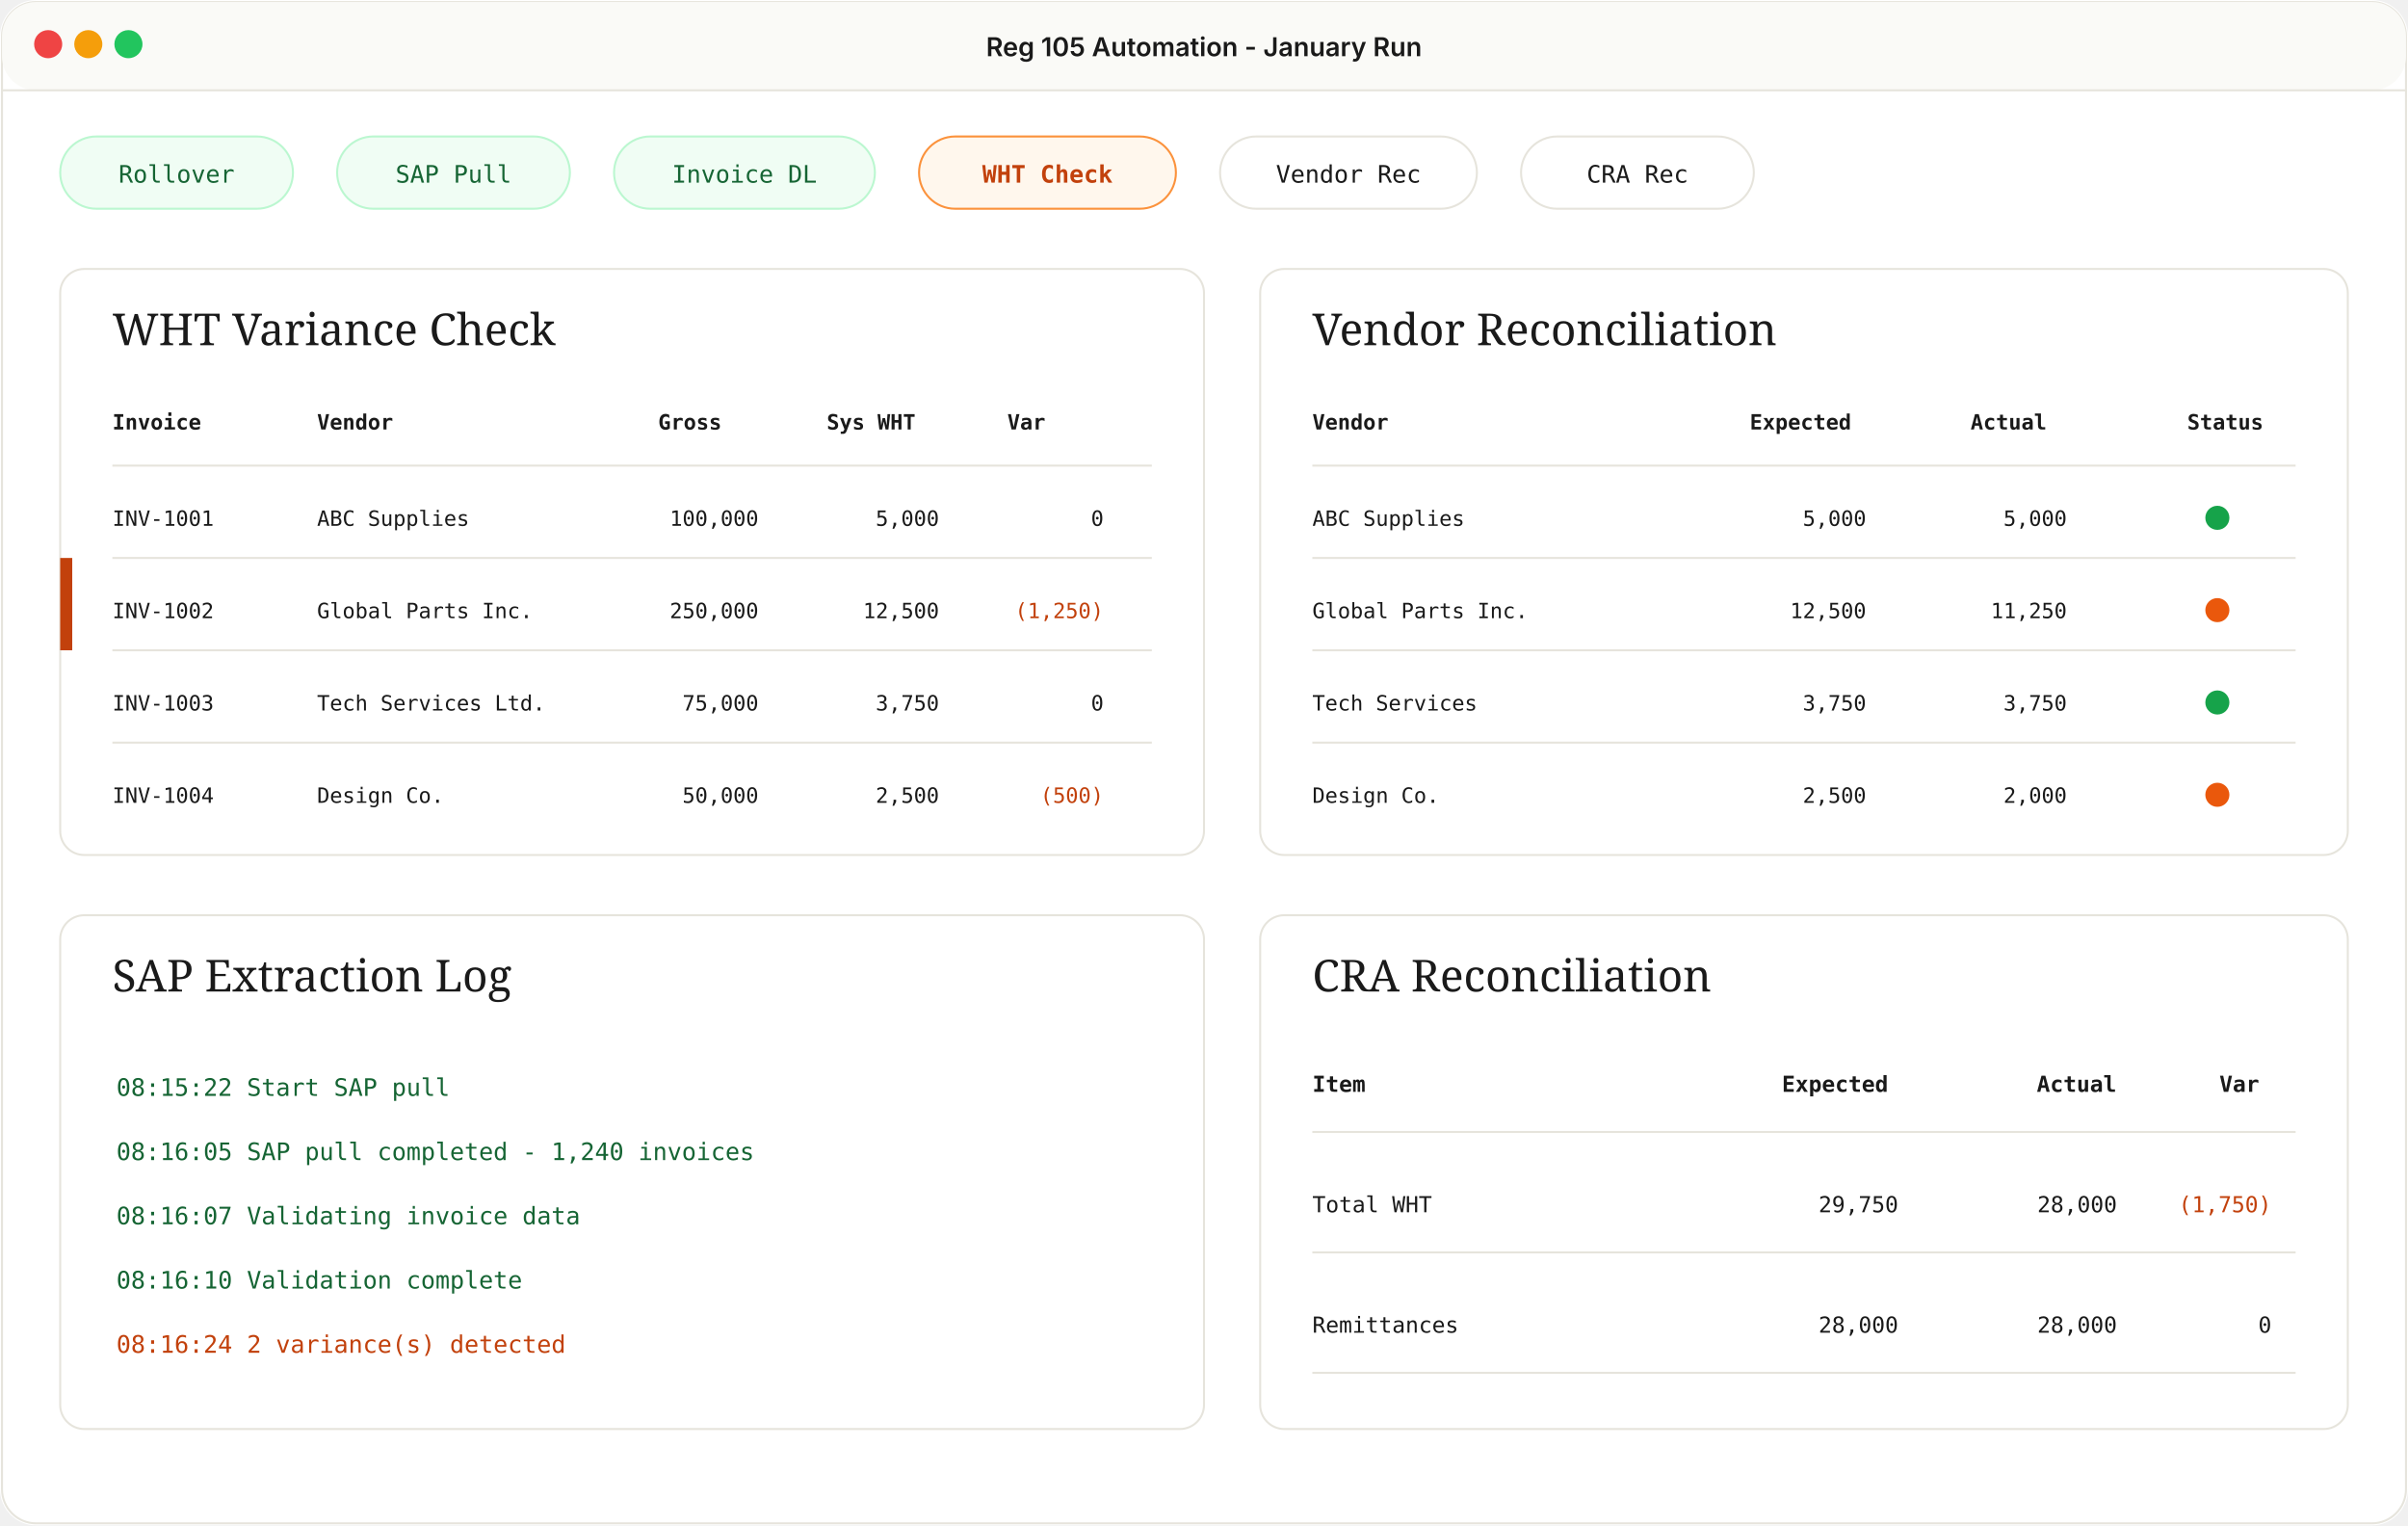
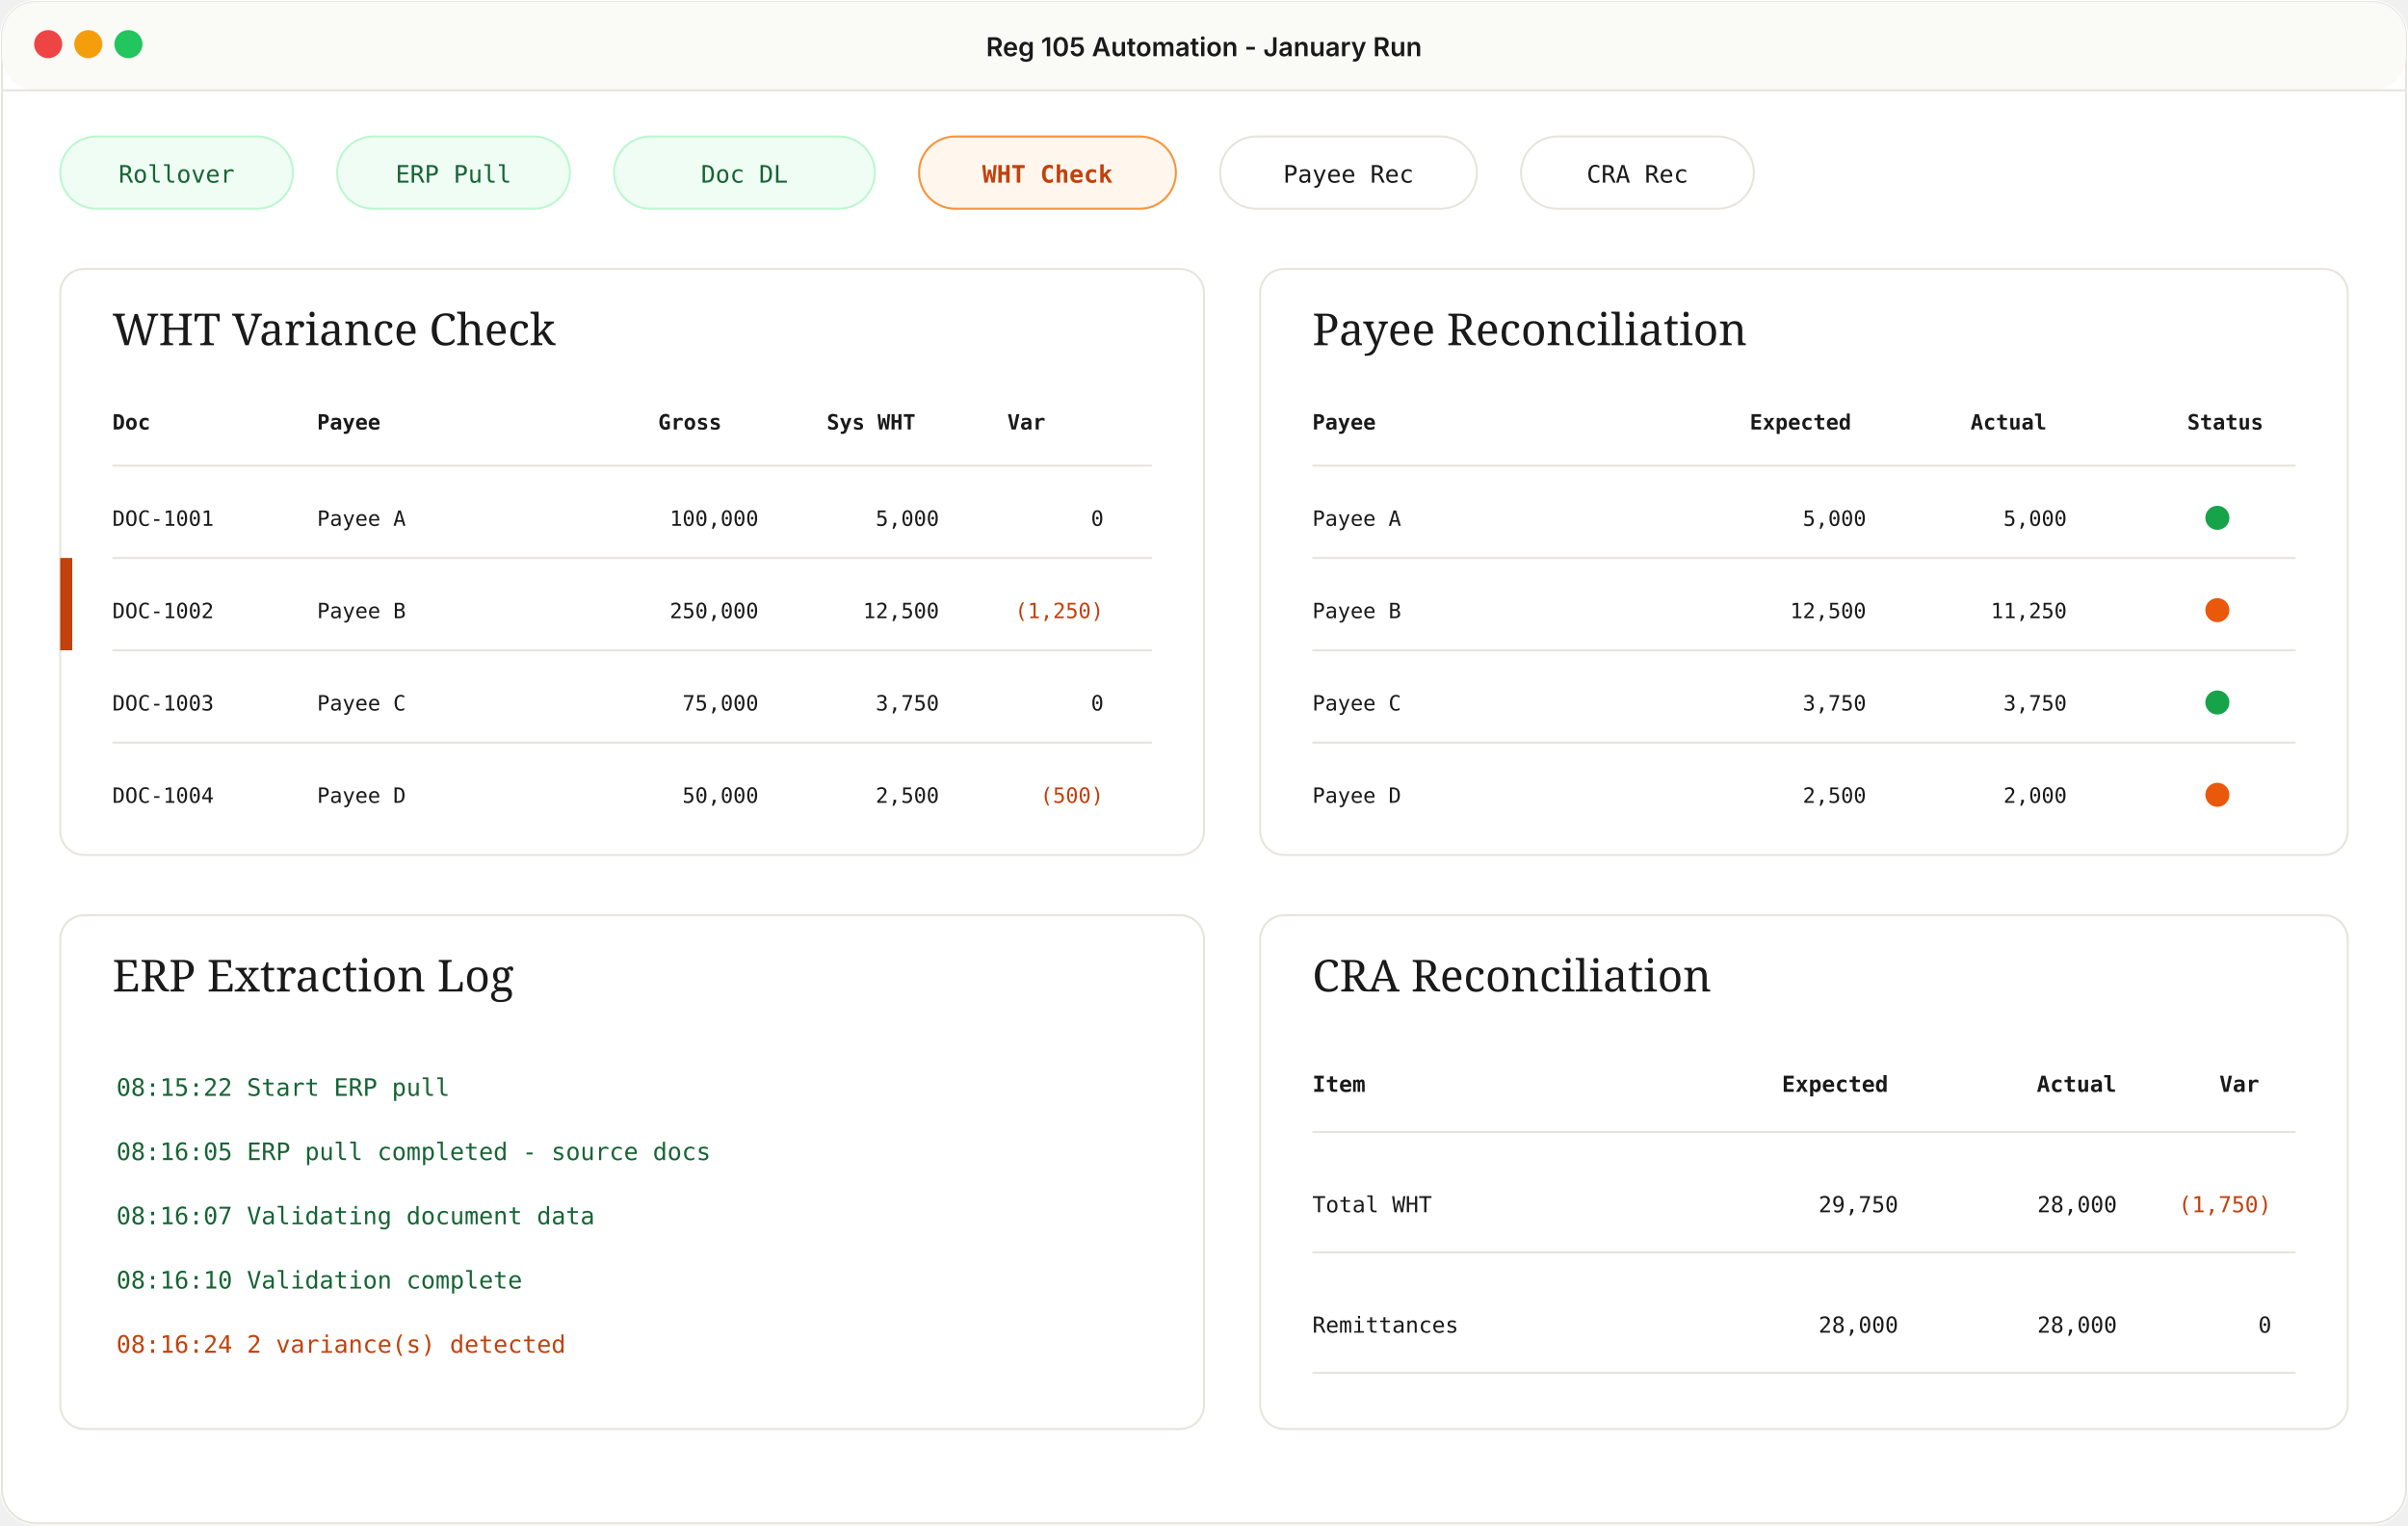
<svg xmlns="http://www.w3.org/2000/svg" width="1200" height="760" viewBox="0 0 1200 760" fill="none">
  <rect width="1200" height="760" rx="18" fill="#ffffff" />
  <rect x="1" y="1" width="1198" height="758" rx="17" stroke="#e6e4dc" />
  <rect x="1" y="1" width="1198" height="44" rx="17" fill="#fafaf7" />
  <path d="M1 45H1199" stroke="#e6e4dc" />
  <circle cx="24" cy="22" r="7" fill="#ef4444" />
  <circle cx="44" cy="22" r="7" fill="#f59e0b" />
  <circle cx="64" cy="22" r="7" fill="#22c55e" />
  <text x="600" y="28" text-anchor="middle" font-family="Inter, Arial, sans-serif" font-size="13" font-weight="600" fill="#1a1a1a">Reg 105 Automation - January Run</text>
  <g font-family="JetBrains Mono, monospace" font-size="12">
    <rect x="30" y="68" width="116" height="36" rx="18" fill="#f0fdf4" stroke="#bbf7d0" />
    <text x="88" y="91" text-anchor="middle" fill="#166534">Rollover</text>
    <rect x="168" y="68" width="116" height="36" rx="18" fill="#f0fdf4" stroke="#bbf7d0" />
-     <text x="226" y="91" text-anchor="middle" fill="#166534">SAP Pull</text>
+     <text x="226" y="91" text-anchor="middle" fill="#166534">ERP Pull</text>
    <rect x="306" y="68" width="130" height="36" rx="18" fill="#f0fdf4" stroke="#bbf7d0" />
-     <text x="371" y="91" text-anchor="middle" fill="#166534">Invoice DL</text>
+     <text x="371" y="91" text-anchor="middle" fill="#166534">Doc DL</text>
    <rect x="458" y="68" width="128" height="36" rx="18" fill="#fff7ed" stroke="#fb923c" />
    <text x="522" y="91" text-anchor="middle" fill="#c2410c" font-weight="700">WHT Check</text>
    <rect x="608" y="68" width="128" height="36" rx="18" fill="#ffffff" stroke="#e6e4dc" />
-     <text x="672" y="91" text-anchor="middle" fill="#1a1a1a">Vendor Rec</text>
+     <text x="672" y="91" text-anchor="middle" fill="#1a1a1a">Payee Rec</text>
    <rect x="758" y="68" width="116" height="36" rx="18" fill="#ffffff" stroke="#e6e4dc" />
    <text x="816" y="91" text-anchor="middle" fill="#1a1a1a">CRA Rec</text>
  </g>
  <rect x="30" y="134" width="570" height="292" rx="12" fill="#ffffff" stroke="#e6e4dc" />
  <text x="56" y="172" font-family="Fraunces, Georgia, serif" font-size="22" font-weight="500" fill="#1a1a1a">WHT Variance Check</text>
  <g font-family="JetBrains Mono, monospace" font-size="10.5" fill="#1a1a1a">
-     <text x="56" y="214" font-weight="700">Invoice</text>
-     <text x="158" y="214" font-weight="700">Vendor</text>
+     <text x="56" y="214" font-weight="700">Doc</text>
+     <text x="158" y="214" font-weight="700">Payee</text>
    <text x="328" y="214" font-weight="700">Gross</text>
    <text x="412" y="214" font-weight="700">Sys WHT</text>
    <text x="502" y="214" font-weight="700">Var</text>
    <path d="M56 232H574M56 278H574M56 324H574M56 370H574" stroke="#e6e4dc" />
-     <text x="56" y="262">INV-1001</text>
-     <text x="158" y="262">ABC Supplies</text>
+     <text x="56" y="262">DOC-1001</text>
+     <text x="158" y="262">Payee A</text>
    <text x="378" y="262" text-anchor="end">100,000</text>
    <text x="468" y="262" text-anchor="end">5,000</text>
    <text x="550" y="262" text-anchor="end">0</text>
-     <text x="56" y="308">INV-1002</text>
-     <text x="158" y="308">Global Parts Inc.</text>
+     <text x="56" y="308">DOC-1002</text>
+     <text x="158" y="308">Payee B</text>
    <text x="378" y="308" text-anchor="end">250,000</text>
    <text x="468" y="308" text-anchor="end">12,500</text>
    <text x="550" y="308" text-anchor="end" fill="#c2410c">(1,250)</text>
-     <text x="56" y="354">INV-1003</text>
-     <text x="158" y="354">Tech Services Ltd.</text>
+     <text x="56" y="354">DOC-1003</text>
+     <text x="158" y="354">Payee C</text>
    <text x="378" y="354" text-anchor="end">75,000</text>
    <text x="468" y="354" text-anchor="end">3,750</text>
    <text x="550" y="354" text-anchor="end">0</text>
-     <text x="56" y="400">INV-1004</text>
-     <text x="158" y="400">Design Co.</text>
+     <text x="56" y="400">DOC-1004</text>
+     <text x="158" y="400">Payee D</text>
    <text x="378" y="400" text-anchor="end">50,000</text>
    <text x="468" y="400" text-anchor="end">2,500</text>
    <text x="550" y="400" text-anchor="end" fill="#c2410c">(500)</text>
  </g>
  <path d="M30 278H36V324H30" fill="#c2410c" />
  <rect x="628" y="134" width="542" height="292" rx="12" fill="#ffffff" stroke="#e6e4dc" />
-   <text x="654" y="172" font-family="Fraunces, Georgia, serif" font-size="22" font-weight="500" fill="#1a1a1a">Vendor Reconciliation</text>
+   <text x="654" y="172" font-family="Fraunces, Georgia, serif" font-size="22" font-weight="500" fill="#1a1a1a">Payee Reconciliation</text>
  <g font-family="JetBrains Mono, monospace" font-size="10.5" fill="#1a1a1a">
-     <text x="654" y="214" font-weight="700">Vendor</text>
+     <text x="654" y="214" font-weight="700">Payee</text>
    <text x="872" y="214" font-weight="700">Expected</text>
    <text x="982" y="214" font-weight="700">Actual</text>
    <text x="1090" y="214" font-weight="700">Status</text>
    <path d="M654 232H1144M654 278H1144M654 324H1144M654 370H1144" stroke="#e6e4dc" />
-     <text x="654" y="262">ABC Supplies</text>
+     <text x="654" y="262">Payee A</text>
    <text x="930" y="262" text-anchor="end">5,000</text>
    <text x="1030" y="262" text-anchor="end">5,000</text>
    <circle cx="1105" cy="258" r="6" fill="#16a34a" />
-     <text x="654" y="308">Global Parts Inc.</text>
+     <text x="654" y="308">Payee B</text>
    <text x="930" y="308" text-anchor="end">12,500</text>
    <text x="1030" y="308" text-anchor="end">11,250</text>
    <circle cx="1105" cy="304" r="6" fill="#ea580c" />
-     <text x="654" y="354">Tech Services</text>
+     <text x="654" y="354">Payee C</text>
    <text x="930" y="354" text-anchor="end">3,750</text>
    <text x="1030" y="354" text-anchor="end">3,750</text>
    <circle cx="1105" cy="350" r="6" fill="#16a34a" />
-     <text x="654" y="400">Design Co.</text>
+     <text x="654" y="400">Payee D</text>
    <text x="930" y="400" text-anchor="end">2,500</text>
    <text x="1030" y="400" text-anchor="end">2,000</text>
    <circle cx="1105" cy="396" r="6" fill="#ea580c" />
  </g>
  <rect x="30" y="456" width="570" height="256" rx="12" fill="#ffffff" stroke="#e6e4dc" />
-   <text x="56" y="494" font-family="Fraunces, Georgia, serif" font-size="22" font-weight="500" fill="#1a1a1a">SAP Extraction Log</text>
+   <text x="56" y="494" font-family="Fraunces, Georgia, serif" font-size="22" font-weight="500" fill="#1a1a1a">ERP Extraction Log</text>
  <g font-family="JetBrains Mono, monospace" font-size="12" fill="#166534">
-     <text x="58" y="546">08:15:22  Start SAP pull</text>
-     <text x="58" y="578">08:16:05  SAP pull completed - 1,240 invoices</text>
-     <text x="58" y="610">08:16:07  Validating invoice data</text>
+     <text x="58" y="546">08:15:22  Start ERP pull</text>
+     <text x="58" y="578">08:16:05  ERP pull completed - source docs</text>
+     <text x="58" y="610">08:16:07  Validating document data</text>
    <text x="58" y="642">08:16:10  Validation complete</text>
    <text x="58" y="674" fill="#c2410c">08:16:24  2 variance(s) detected</text>
  </g>
  <rect x="628" y="456" width="542" height="256" rx="12" fill="#ffffff" stroke="#e6e4dc" />
  <text x="654" y="494" font-family="Fraunces, Georgia, serif" font-size="22" font-weight="500" fill="#1a1a1a">CRA Reconciliation</text>
  <g font-family="JetBrains Mono, monospace" font-size="11" fill="#1a1a1a">
    <text x="654" y="544" font-weight="700">Item</text>
    <text x="888" y="544" font-weight="700">Expected</text>
    <text x="1015" y="544" font-weight="700">Actual</text>
    <text x="1106" y="544" font-weight="700">Var</text>
    <path d="M654 564H1144M654 624H1144M654 684H1144" stroke="#e6e4dc" />
    <text x="654" y="604">Total WHT</text>
    <text x="946" y="604" text-anchor="end">29,750</text>
    <text x="1055" y="604" text-anchor="end">28,000</text>
    <text x="1132" y="604" text-anchor="end" fill="#c2410c">(1,750)</text>
    <text x="654" y="664">Remittances</text>
    <text x="946" y="664" text-anchor="end">28,000</text>
    <text x="1055" y="664" text-anchor="end">28,000</text>
    <text x="1132" y="664" text-anchor="end">0</text>
  </g>
</svg>
